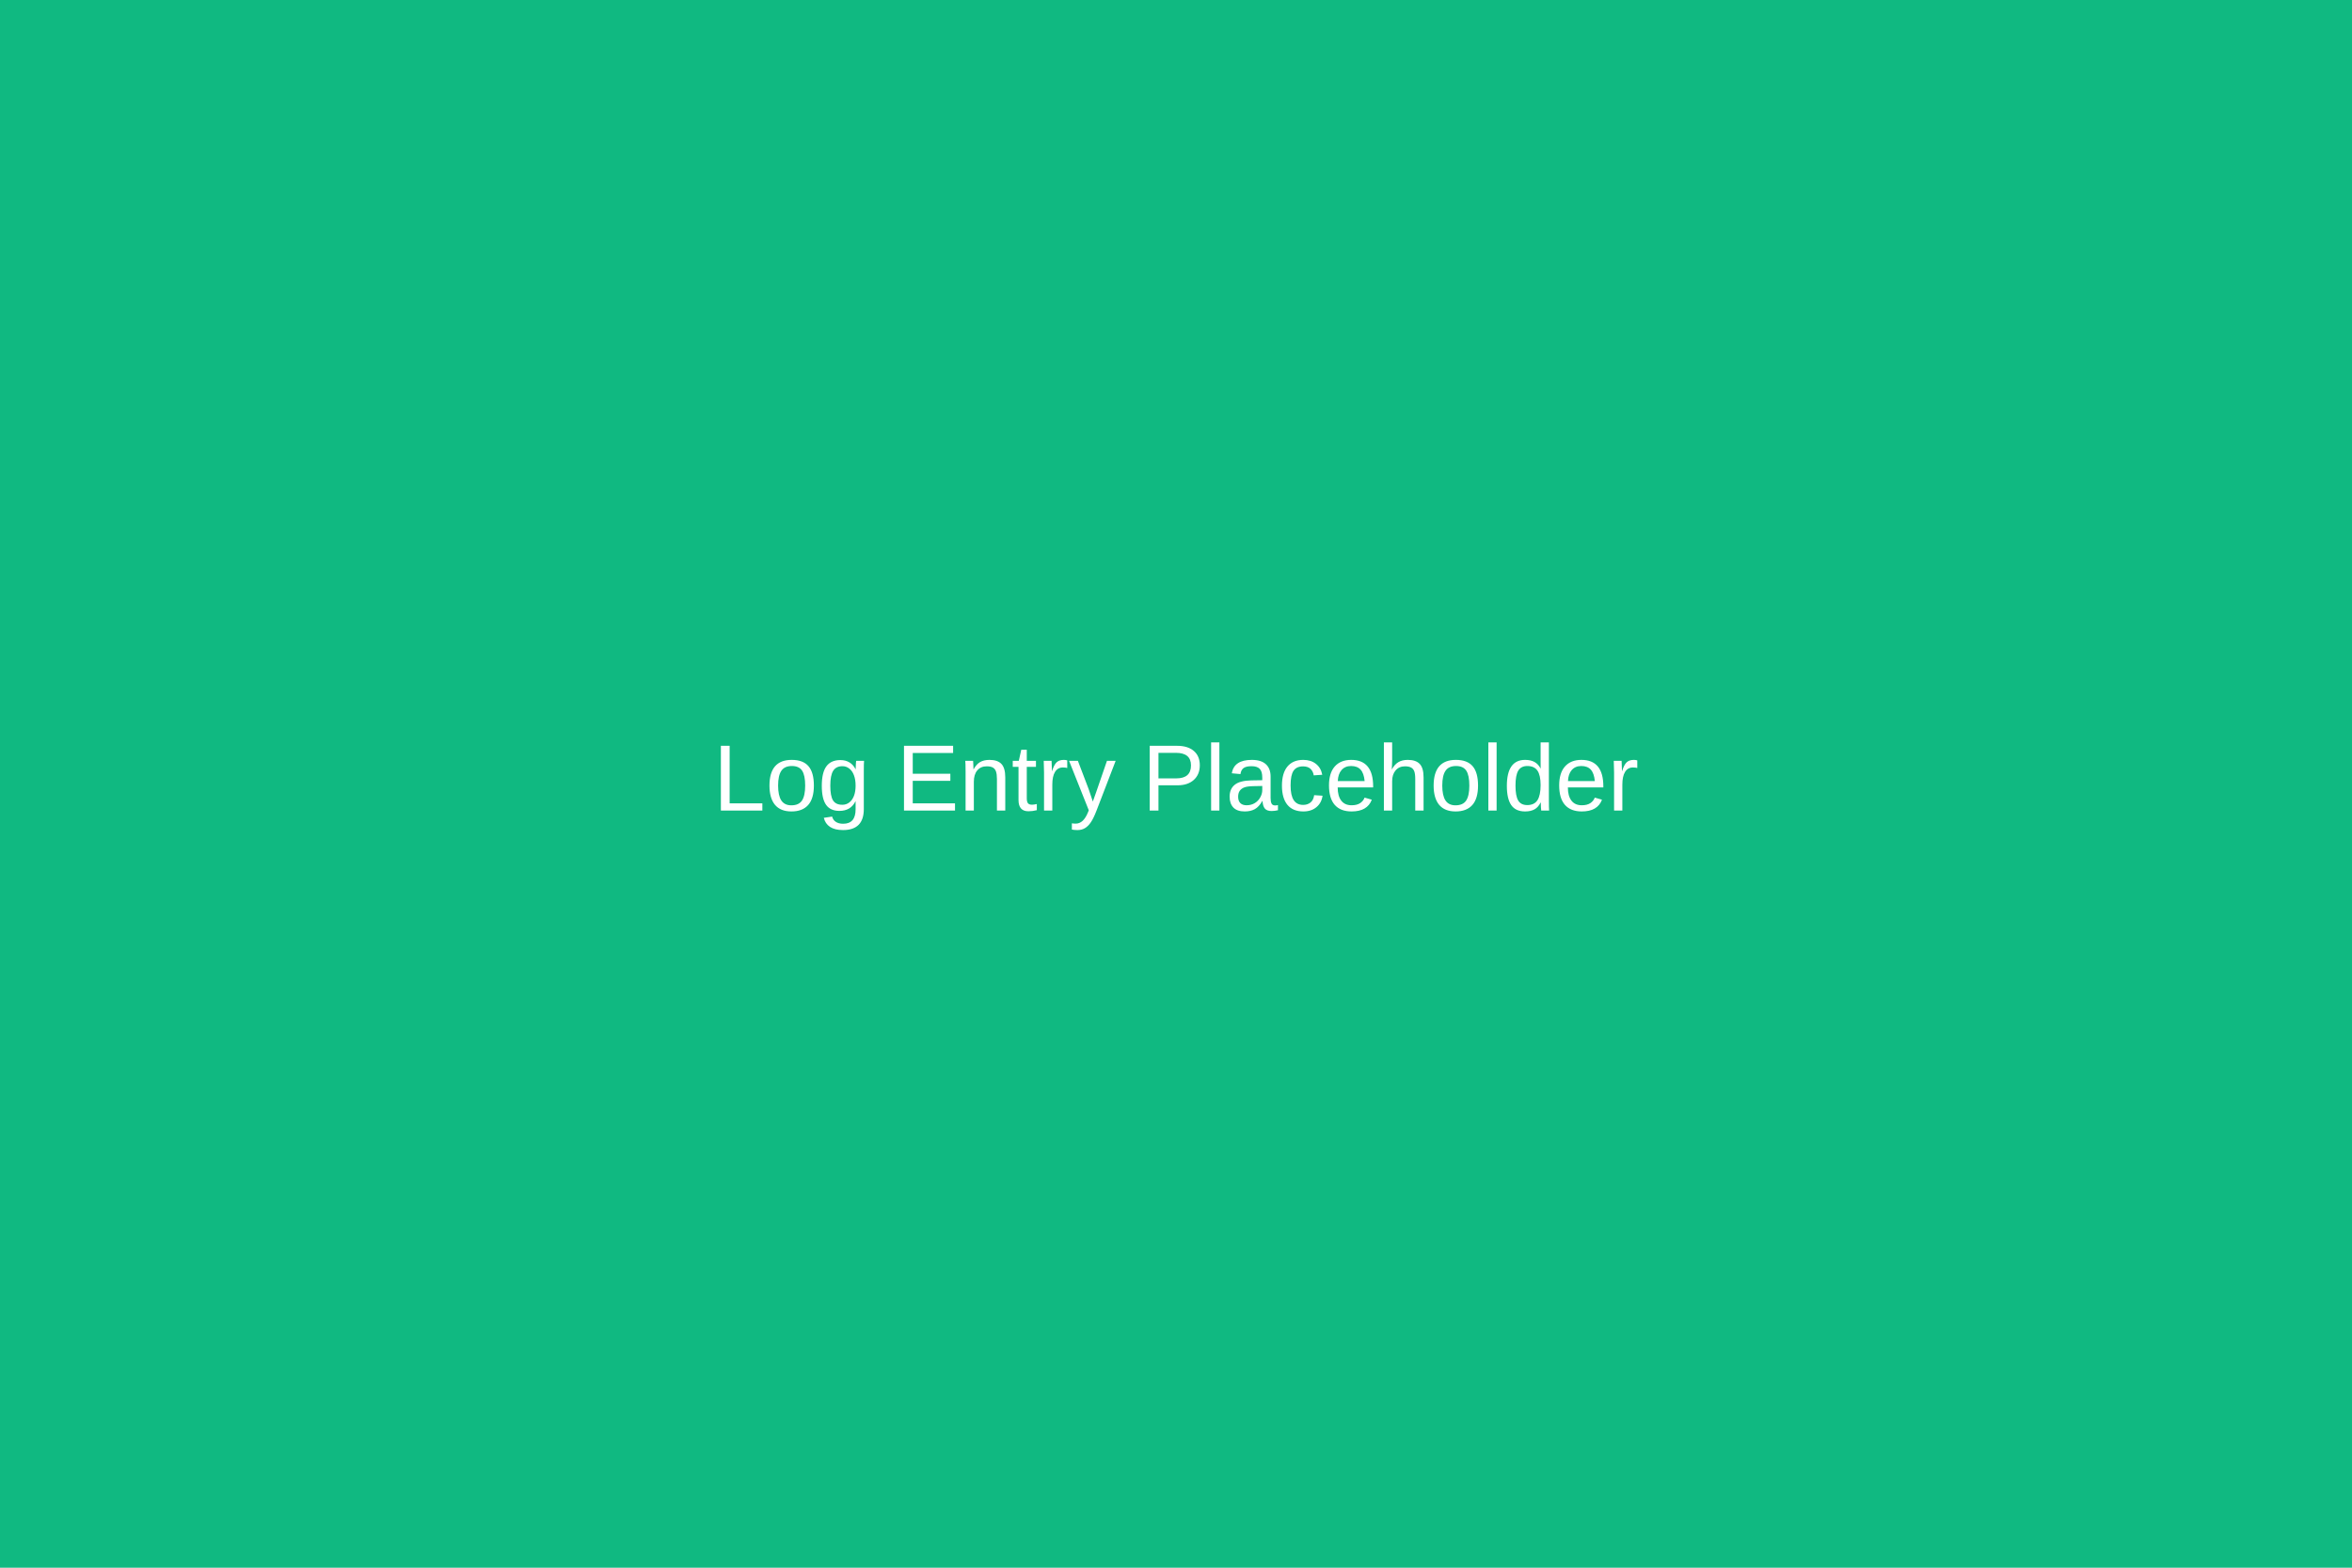
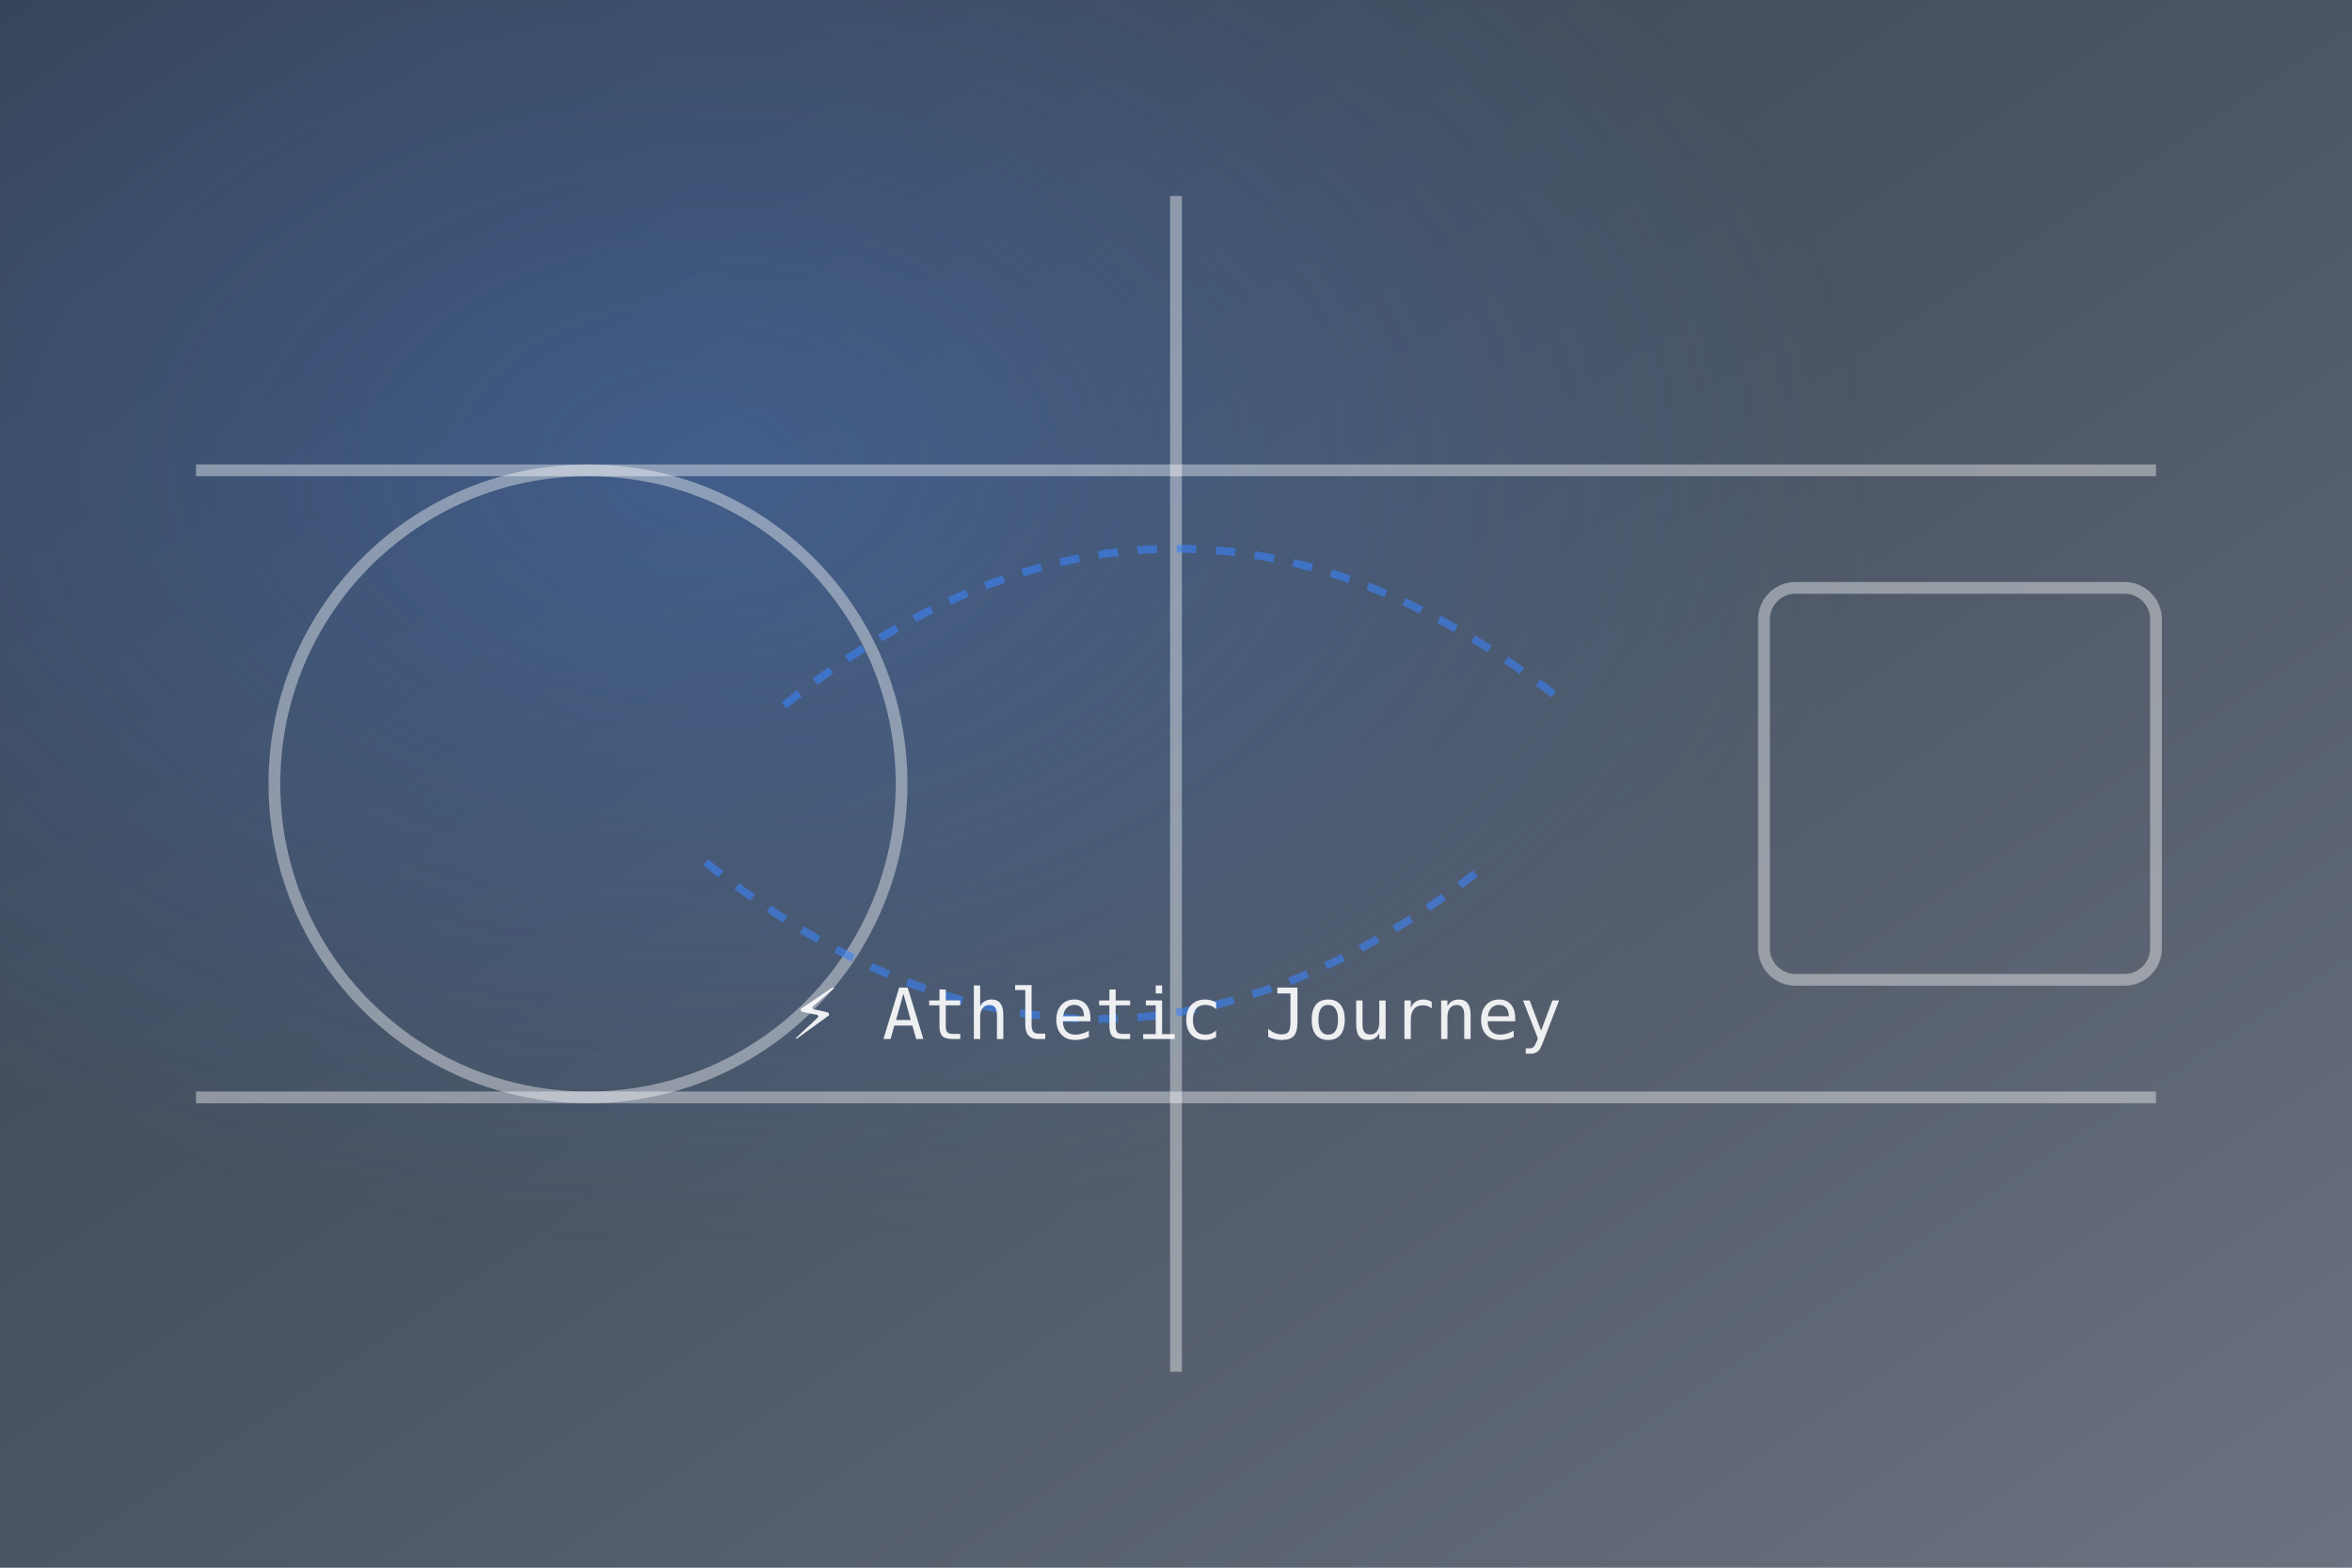
<svg xmlns="http://www.w3.org/2000/svg" width="600" height="400">
-   <rect width="100%" height="100%" fill="#10B981" />
-   <text x="50%" y="50%" font-family="Arial, sans-serif" font-size="24" fill="white" text-anchor="middle" dominant-baseline="middle">
-     Log Entry Placeholder
+   <defs>
+     <linearGradient id="athleteGrad" x1="0%" y1="0%" x2="100%" y2="100%">
+       <stop offset="0%" style="stop-color:#374151;stop-opacity:1" />
+       <stop offset="50%" style="stop-color:#4B5563;stop-opacity:1" />
+       <stop offset="100%" style="stop-color:#6B7280;stop-opacity:1" />
+     </linearGradient>
+     <radialGradient id="spotlight" cx="30%" cy="30%" r="50%">
+       <stop offset="0%" style="stop-color:rgba(59,130,246,0.3);stop-opacity:1" />
+       <stop offset="100%" style="stop-color:rgba(59,130,246,0);stop-opacity:0" />
+     </radialGradient>
+   </defs>
+   <rect width="100%" height="100%" fill="url(#athleteGrad)" />
+   <rect width="100%" height="100%" fill="url(#spotlight)" />
+   <g stroke="rgba(255,255,255,0.4)" fill="none" stroke-width="3">
+     <circle cx="150" cy="200" r="80" />
+     <line x1="50" y1="120" x2="550" y2="120" />
+     <line x1="50" y1="280" x2="550" y2="280" />
+     <line x1="300" y1="50" x2="300" y2="350" />
+     <rect x="450" y="150" width="100" height="100" rx="8" />
+   </g>
+   <g stroke="rgba(59,130,246,0.6)" fill="none" stroke-width="2">
+     <path d="M 200 180 Q 300 100 400 180" stroke-dasharray="5,5" />
+     <path d="M 180 220 Q 280 300 380 220" stroke-dasharray="5,5" />
+   </g>
+   <text x="50%" y="65%" font-family="monospace" font-size="18" fill="white" text-anchor="middle" dominant-baseline="middle" opacity="0.9">
+     ⚡ Athletic Journey
  </text>
</svg>
